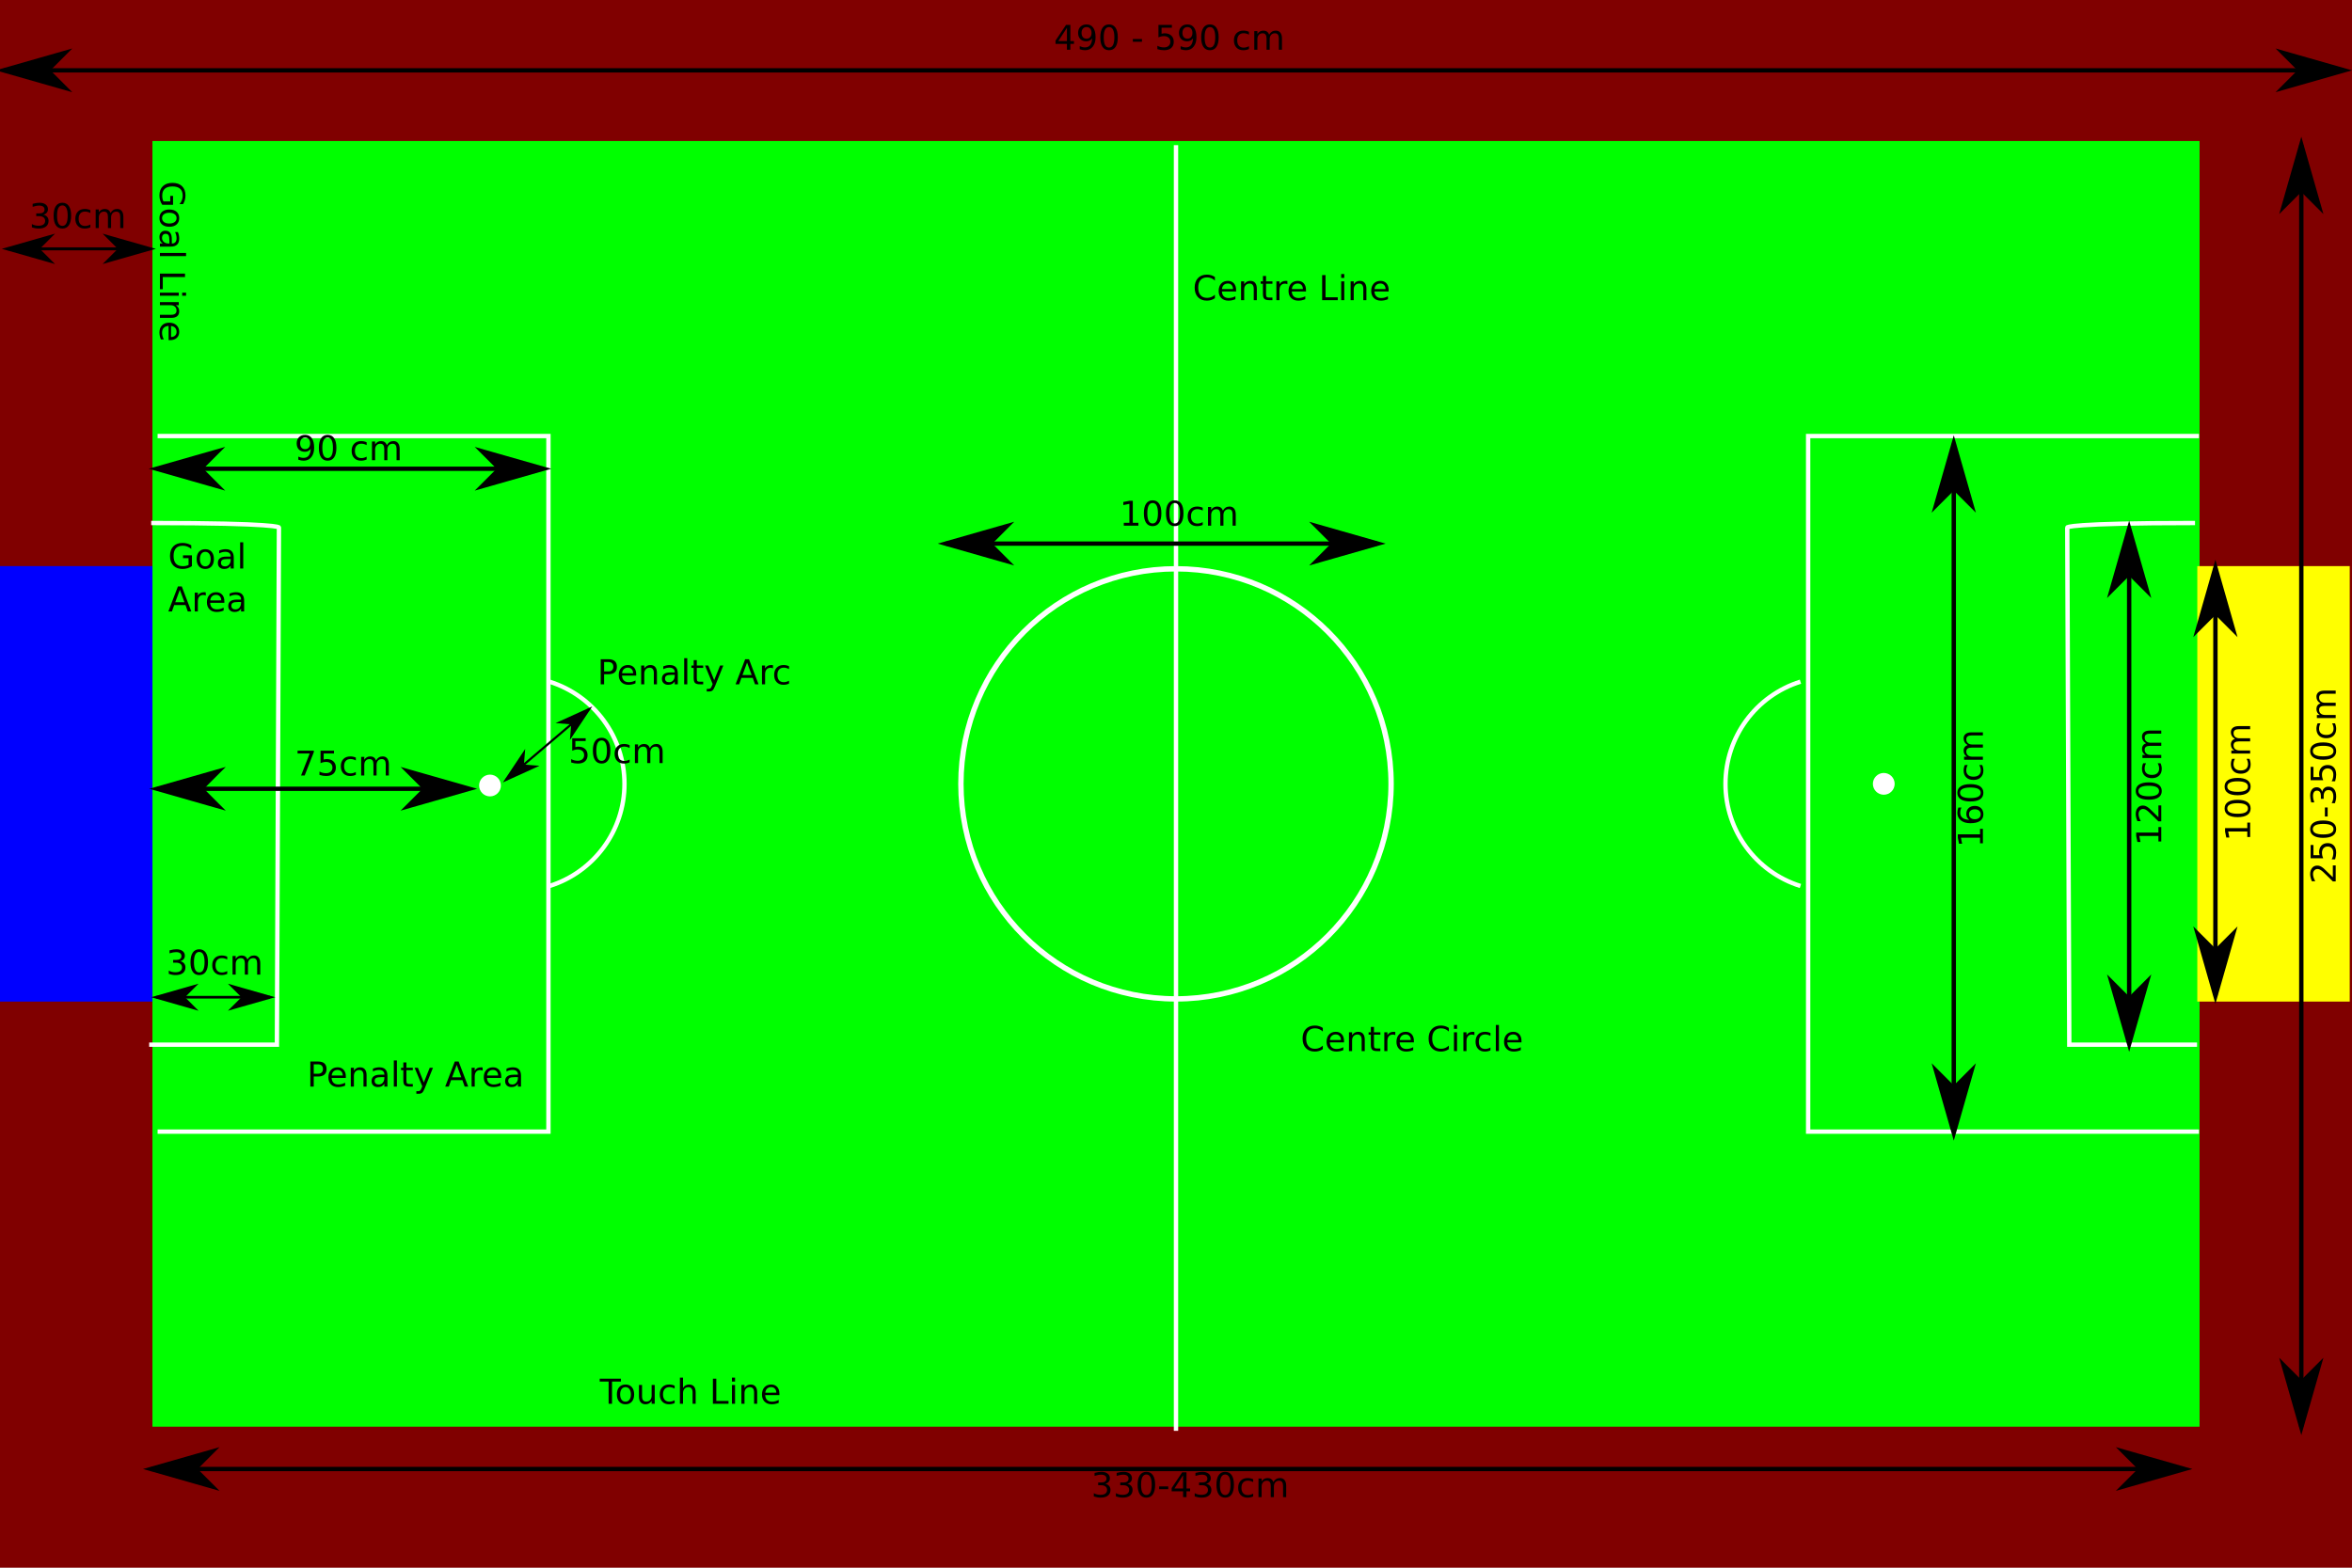
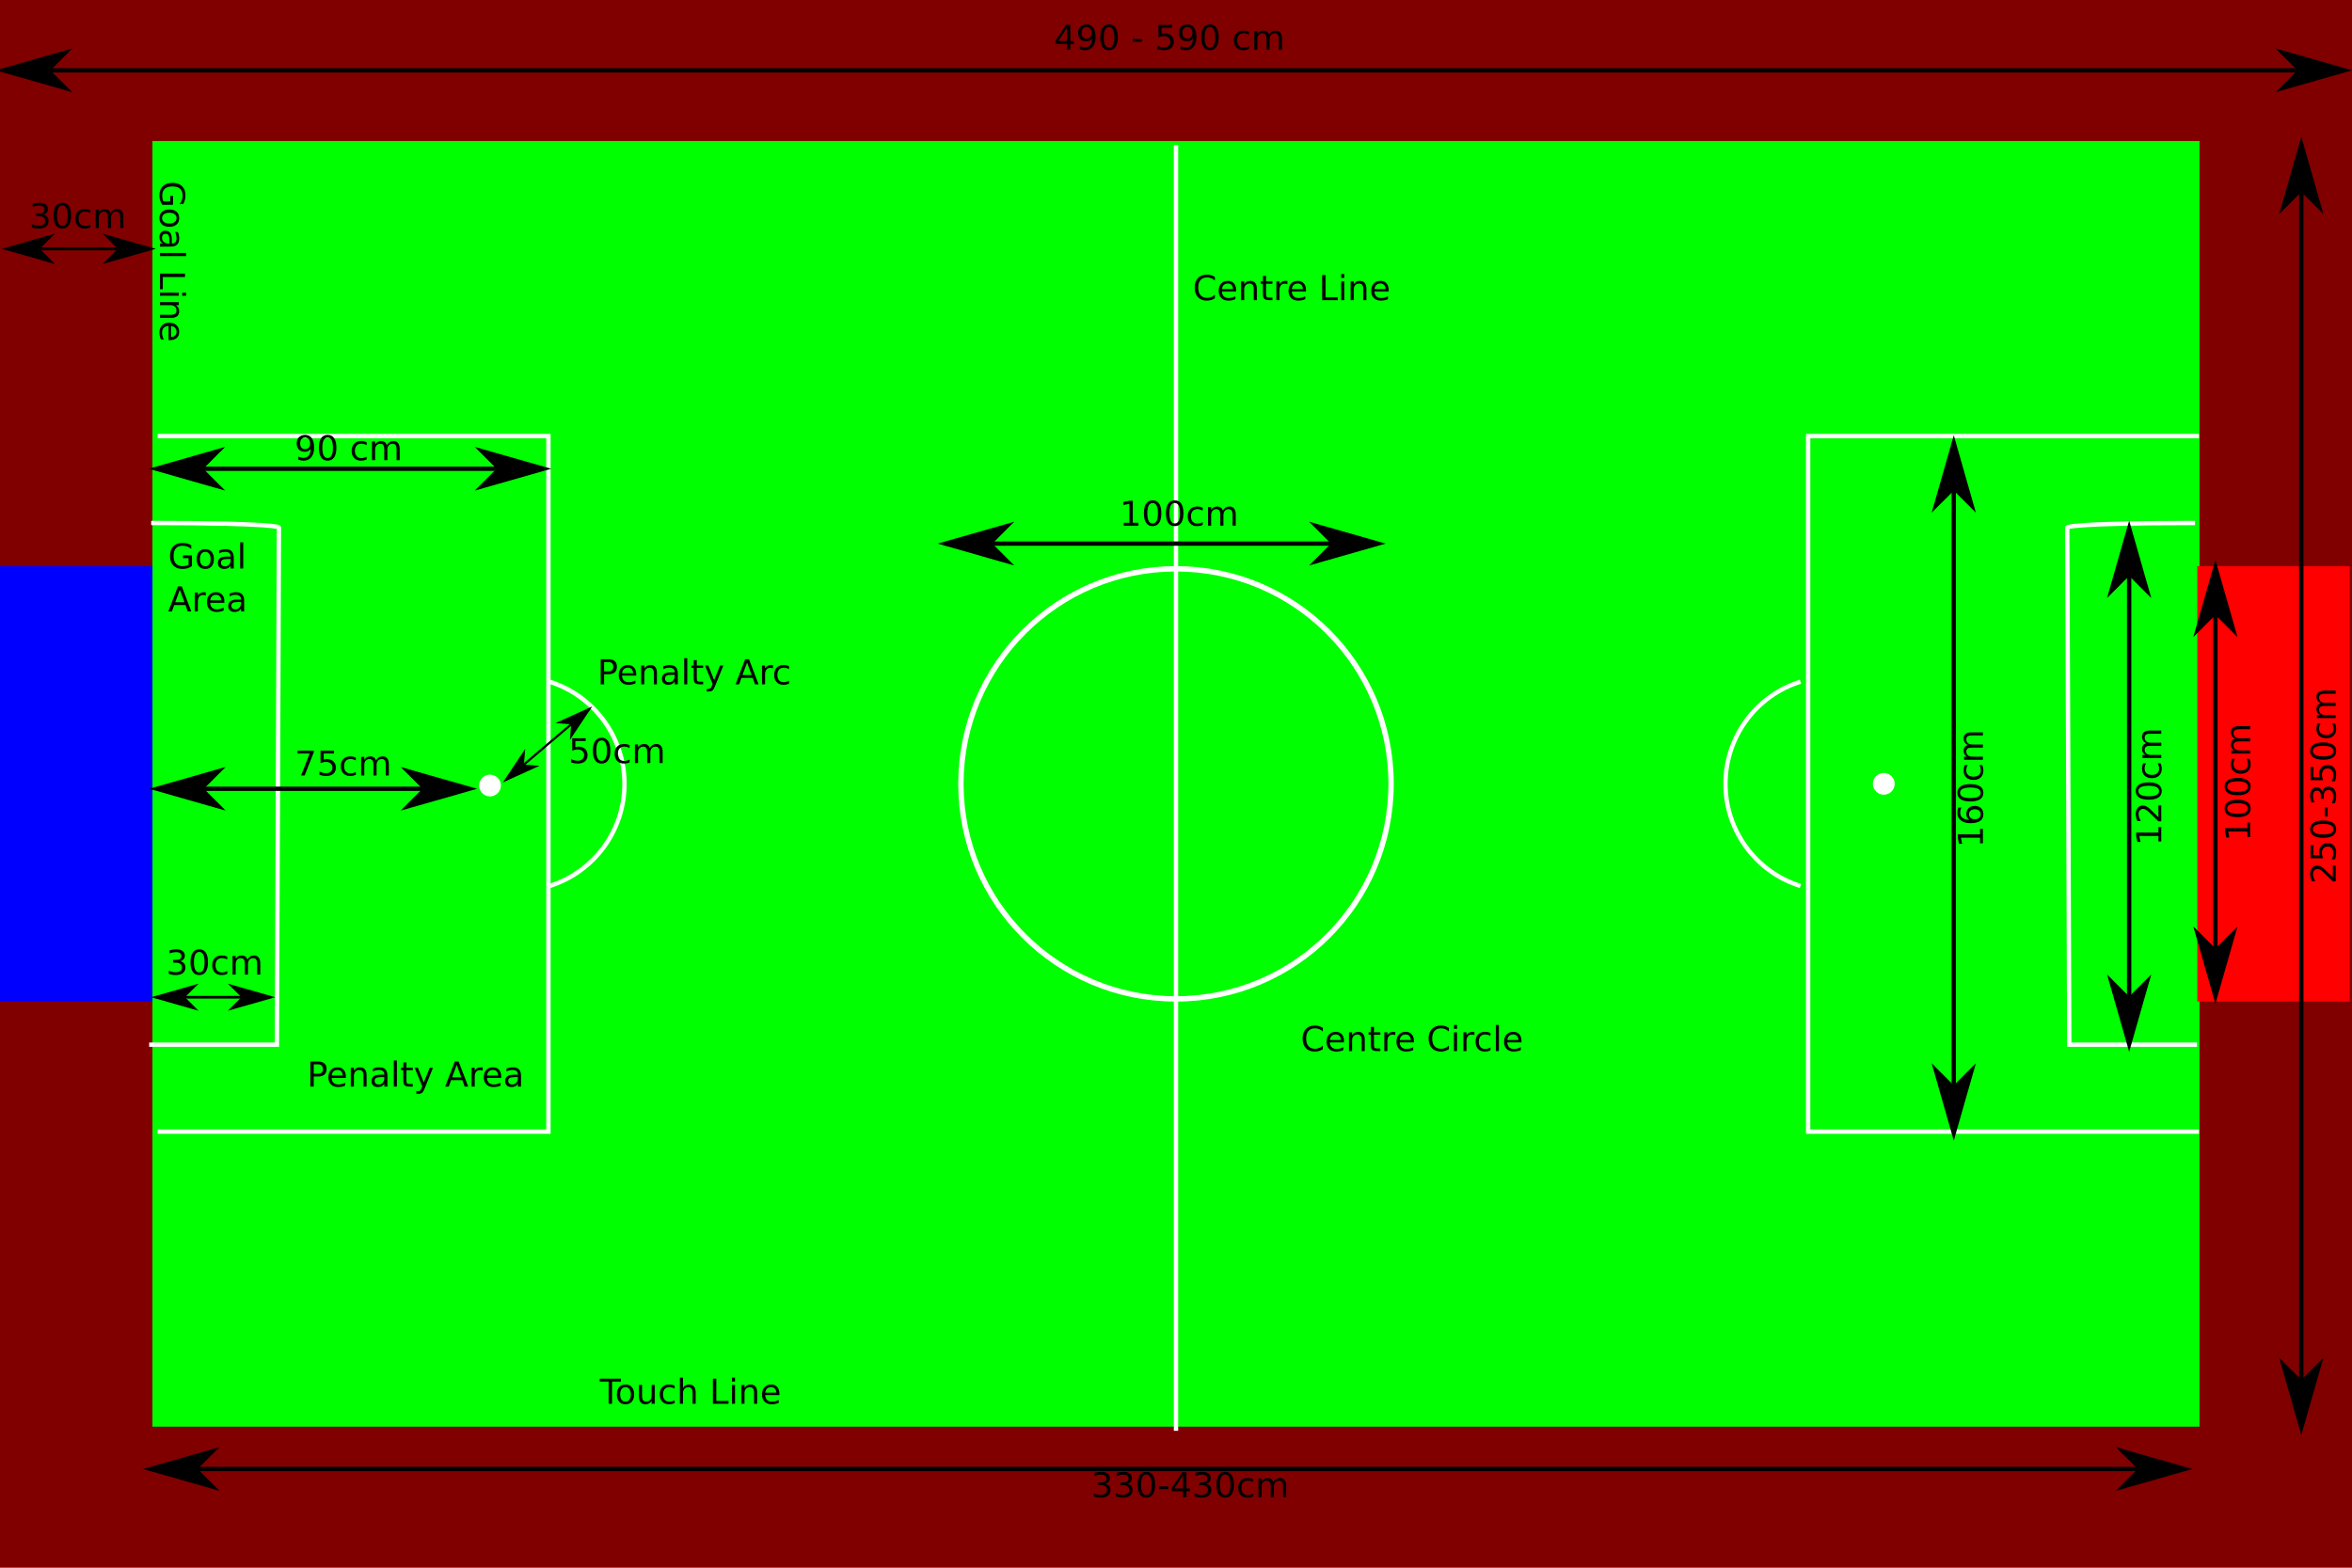
<svg xmlns="http://www.w3.org/2000/svg" width="1913.386" height="1275.591" id="svg2" version="1.0">
  <defs id="defs4">
    <marker orient="auto" refY="0.0" refX="0.0" id="Arrow1Lend" style="overflow:visible;">
      <path id="path2994" d="M 0.0,0.0 L 5.0,-5.0 L -12.5,0.0 L 5.0,5.0 L 0.0,0.0 z " style="fill-rule:evenodd;stroke:#000000;stroke-width:1.0pt;marker-start:none;" transform="scale(0.8) rotate(180) translate(12.5,0)" />
    </marker>
    <marker orient="auto" refY="0.0" refX="0.0" id="Arrow1Lstart" style="overflow:visible">
      <path id="path2997" d="M 0.0,0.0 L 5.0,-5.0 L -12.5,0.0 L 5.0,5.0 L 0.0,0.0 z " style="fill-rule:evenodd;stroke:#000000;stroke-width:1.0pt;marker-start:none" transform="scale(0.8) translate(12.5,0)" />
    </marker>
    <marker style="overflow:visible" id="DistanceOut" refX="0.0" refY="0.0" orient="auto">
      <g id="g2300">
        <path style="fill:none;stroke:#ffffff;stroke-width:1.15;stroke-linecap:square" d="M 0,0 L -2,0" id="path2316" />
        <path style="fill:#000000;fill-rule:evenodd;stroke:none" d="M 0,0 L -13,4 L -9,0 -13,-4 L 0,0 z " id="path2312" />
        <path style="fill:none;stroke:#000000;stroke-width:1;stroke-linecap:square" d="M 0,-4 L 0,40" id="path2314" />
      </g>
    </marker>
    <marker style="overflow:visible" id="DistanceIn" refX="0.0" refY="0.0" orient="auto">
      <g id="g2943">
        <path style="fill:none;stroke:#ffffff;stroke-width:1.15;stroke-linecap:square" d="M 0,0 L 2,0" id="path2306" />
        <path style="fill:#000000;fill-rule:evenodd;stroke:none" d="M 0,0 L 13,4 L 9,0 13,-4 L 0,0 z " id="path2302" />
        <path style="fill:none;stroke:#000000;stroke-width:1;stroke-linecap:square" d="M 0,-4 L 0,40" id="path2304" />
      </g>
    </marker>
  </defs>
  <g id="layer1" style="display:inline">
    <rect style="fill:maroon;fill-opacity:1;stroke:none;stroke-width:3.543;stroke-linejoin:round;stroke-miterlimit:4;stroke-dasharray:none;stroke-opacity:1" id="rect1879" width="1913.386" height="1275.591" x="0" y="0" />
  </g>
  <g id="layer2" style="display:inline">
    <rect style="fill:lime;fill-opacity:1;stroke:none;stroke-width:3.543;stroke-linejoin:round;stroke-miterlimit:4;stroke-dasharray:none;stroke-opacity:1" id="rect2767" width="1665.354" height="1046.119" x="124.016" y="114.736" />
    <text xml:space="preserve" style="font-size:28px;font-style:normal;font-variant:normal;font-weight:normal;font-stretch:normal;text-align:start;line-height:125%;writing-mode:lr-tb;text-anchor:start;fill:black;fill-opacity:1;stroke:none;stroke-width:1px;stroke-linecap:butt;stroke-linejoin:miter;stroke-opacity:1;font-family:Bitstream Vera Sans" x="249.719" y="884.139" id="text3107">
      <tspan id="tspan3109" x="249.719" y="884.139">Penalty Area</tspan>
    </text>
    <text xml:space="preserve" style="font-size:28px;font-style:normal;font-variant:normal;font-weight:normal;font-stretch:normal;text-align:start;line-height:125%;writing-mode:lr-tb;text-anchor:start;fill:black;fill-opacity:1;stroke:none;stroke-width:1px;stroke-linecap:butt;stroke-linejoin:miter;stroke-opacity:1;display:inline;font-family:Bitstream Vera Sans" x="1058.094" y="855.239" id="text3131">
      <tspan id="tspan3133" x="1058.094" y="855.239">Centre Circle</tspan>
    </text>
    <text xml:space="preserve" style="font-size:28px;font-style:normal;font-variant:normal;font-weight:normal;font-stretch:normal;text-align:start;line-height:125%;writing-mode:lr-tb;text-anchor:start;fill:black;fill-opacity:1;stroke:none;stroke-width:1px;stroke-linecap:butt;stroke-linejoin:miter;stroke-opacity:1;display:inline;font-family:Bitstream Vera Sans" x="970.305" y="244.234" id="text3135">
      <tspan id="tspan3137" x="970.305" y="244.234">Centre Line</tspan>
    </text>
    <text xml:space="preserve" style="font-size:28px;font-style:normal;font-variant:normal;font-weight:normal;font-stretch:normal;text-align:start;line-height:125%;writing-mode:lr-tb;text-anchor:start;fill:black;fill-opacity:1;stroke:none;stroke-width:1px;stroke-linecap:butt;stroke-linejoin:miter;stroke-opacity:1;display:inline;font-family:Bitstream Vera Sans" x="487.949" y="1142.234" id="text3143">
      <tspan id="tspan3145" x="487.949" y="1142.234">Touch Line</tspan>
    </text>
  </g>
  <g id="layer3" style="display:inline">
    <path style="fill:white;fill-opacity:1;fill-rule:evenodd;stroke:white;stroke-width:3.543;stroke-linecap:butt;stroke-linejoin:miter;stroke-miterlimit:4;stroke-dasharray:none;stroke-opacity:1" d="M 956.693,118.11 L 956.693,1164.229" id="path2770" />
    <path style="fill:none;fill-opacity:1;stroke:white;stroke-width:3.543;stroke-linejoin:round;stroke-miterlimit:4;stroke-dasharray:none;stroke-opacity:1;display:inline" id="path2772" d="M 998.875 715.411 A 141.732 141.732 0 1 1  715.411,715.411 A 141.732 141.732 0 1 1  998.875 715.411 z" transform="matrix(1.234568,0,0,1.234568,-101.5083,-245.4277)" />
    <rect style="fill:blue;fill-opacity:1;stroke:none;stroke-width:3.543;stroke-linejoin:round;stroke-miterlimit:4;stroke-dasharray:none;stroke-opacity:1;display:inline" id="rect2774" width="124.016" height="354.331" x="0" y="460.63" />
-     <rect style="fill:yellow;fill-opacity:1;stroke:none;stroke-width:3.543;stroke-linejoin:round;stroke-miterlimit:4;stroke-dasharray:none;stroke-opacity:1;display:inline" id="rect2778" width="124.016" height="354.331" x="1787.529" y="460.63" />
+     <rect style="fill:#ff0000;fill-opacity:1;stroke:none;stroke-width:3.543;stroke-linejoin:round;stroke-miterlimit:4;stroke-dasharray:none;stroke-opacity:1;display:inline" id="rect2778" width="124.016" height="354.331" x="1787.529" y="460.63" />
    <path style="fill:none;fill-rule:evenodd;stroke:white;stroke-width:3.543;stroke-linecap:butt;stroke-linejoin:miter;stroke-miterlimit:4;stroke-dasharray:none;stroke-opacity:1" d="M 128.208,354.805 L 446.157,354.805 L 446.157,920.785 L 128.208,920.785" id="path2798" />
    <path style="fill:none;fill-rule:evenodd;stroke:white;stroke-width:3.543;stroke-linecap:butt;stroke-linejoin:miter;stroke-miterlimit:4;stroke-dasharray:none;stroke-opacity:1;display:inline" d="M 1788.896,354.805 L 1470.947,354.805 L 1470.947,920.785 L 1788.896,920.785" id="path2804" />
    <path style="fill:none;fill-rule:evenodd;stroke:white;stroke-width:3.543;stroke-linecap:butt;stroke-linejoin:miter;stroke-miterlimit:4;stroke-dasharray:none;stroke-opacity:1" d="M 122.995,425.558 C 226.923,425.558 226.923,429.155 226.923,429.155 L 225.273,850.033 L 121.346,850.033" id="path2806" />
    <path style="fill:none;fill-rule:evenodd;stroke:white;stroke-width:3.543;stroke-linecap:butt;stroke-linejoin:miter;stroke-miterlimit:4;stroke-dasharray:none;stroke-opacity:1;display:inline" d="M 1785.672,425.558 C 1681.745,425.558 1681.745,429.155 1681.745,429.155 L 1683.394,850.033 L 1787.322,850.033" id="path2808" />
    <path style="fill:white;fill-opacity:1;stroke:white;stroke-width:3.543;stroke-linejoin:round;stroke-miterlimit:4;stroke-dasharray:none;stroke-opacity:1" id="path2812" d="M 242.97 258.155 A 8.436 8.436 0 1 1  226.097,258.155 A 8.436 8.436 0 1 1  242.97 258.155 z" transform="matrix(0.867769,0,0,0.867769,195.1015,415.1262)" />
    <path style="fill:white;fill-opacity:1;stroke:white;stroke-width:3.543;stroke-linejoin:round;stroke-miterlimit:4;stroke-dasharray:none;stroke-opacity:1;display:inline" id="path2814" d="M 242.97 258.155 A 8.436 8.436 0 1 1  226.097,258.155 A 8.436 8.436 0 1 1  242.97 258.155 z" transform="matrix(0.867769,0,0,0.867769,1328.96,413.7762)" />
    <path style="fill:none;fill-opacity:1;stroke:white;stroke-width:4.323;stroke-linejoin:round;stroke-miterlimit:4;stroke-dasharray:none;stroke-opacity:1" id="path2816" d="M 701.73,322.102 A 106.299,106.299 0 0 1 701.748,524.911" transform="matrix(0.819672,0,0,0.819672,-128.1662,290.6586)" />
    <path style="fill:none;fill-opacity:1;stroke:white;stroke-width:4.323;stroke-linejoin:round;stroke-miterlimit:4;stroke-dasharray:none;stroke-opacity:1;display:inline" id="path2820" d="M 701.73,322.102 A 106.299,106.299 0 0 1 701.748,524.911" transform="matrix(-0.819672,0,0,0.819672,2039.895,290.6586)" />
  </g>
  <g id="layer4">
    <text xml:space="preserve" style="font-size:28px;font-style:normal;font-variant:normal;font-weight:normal;font-stretch:normal;text-align:start;line-height:125%;writing-mode:lr-tb;text-anchor:start;fill:black;fill-opacity:1;stroke:none;stroke-width:1px;stroke-linecap:butt;stroke-linejoin:miter;stroke-opacity:1;font-family:Bitstream Vera Sans" x="237.481" y="377.762" id="text3038" transform="scale(1.008836,0.991241)">
      <tspan id="tspan3040" x="237.481" y="377.762">90 cm</tspan>
    </text>
    <path style="fill:none;fill-rule:evenodd;stroke:black;stroke-width:2.437;stroke-linecap:butt;stroke-linejoin:miter;marker-start:url(#Arrow1Lstart);marker-end:url(#Arrow1Lend);stroke-miterlimit:4;stroke-dasharray:none;stroke-opacity:1" d="M 6.196,202.475 L 122.038,202.475" id="path3055" />
    <path style="fill:none;fill-rule:evenodd;stroke:black;stroke-width:3.502;stroke-linecap:butt;stroke-linejoin:miter;marker-start:url(#Arrow1Lstart);marker-end:url(#Arrow1Lend);stroke-miterlimit:4;stroke-dasharray:none;stroke-opacity:1" d="M 128.213,641.816 L 381.348,641.816" id="path3057" />
    <path style="fill:none;fill-rule:evenodd;stroke:black;stroke-width:2.167;stroke-linecap:butt;stroke-linejoin:miter;marker-start:url(#Arrow1Lstart);marker-end:url(#Arrow1Lend);stroke-miterlimit:4;stroke-dasharray:none;stroke-opacity:1" d="M 127.219,811.417 L 219.71,811.417" id="path3059" />
    <path style="fill:none;fill-rule:evenodd;stroke:black;stroke-width:3.502;stroke-linecap:butt;stroke-linejoin:miter;marker-start:url(#Arrow1Lstart);marker-end:url(#Arrow1Lend);stroke-miterlimit:4;stroke-dasharray:none;stroke-opacity:1" d="M 123.151,1195.294 L 1776.736,1195.294" id="path3061" />
    <path style="fill:none;fill-rule:evenodd;stroke:black;stroke-width:3.502;stroke-linecap:butt;stroke-linejoin:miter;marker-start:url(#Arrow1Lstart);marker-end:url(#Arrow1Lend);stroke-miterlimit:4;stroke-dasharray:none;stroke-opacity:1" d="M 3.354,57.233 L 1906.657,57.233" id="path3063" />
    <path style="fill:none;fill-rule:evenodd;stroke:black;stroke-width:3.502;stroke-linecap:butt;stroke-linejoin:miter;marker-start:url(#Arrow1Lstart);marker-end:url(#Arrow1Lend);stroke-miterlimit:4;stroke-dasharray:none;stroke-opacity:1" d="M 127.763,381.417 L 441.641,381.417" id="path3065" />
    <text xml:space="preserve" style="font-size:28px;font-style:normal;font-variant:normal;font-weight:normal;font-stretch:normal;text-align:start;line-height:125%;writing-mode:lr-tb;text-anchor:start;fill:black;fill-opacity:1;stroke:none;stroke-width:1px;stroke-linecap:butt;stroke-linejoin:miter;stroke-opacity:1;font-family:Bitstream Vera Sans" x="23.574" y="187.221" id="text3067" transform="scale(1.008836,0.991241)">
      <tspan id="tspan3069" x="23.574" y="187.221">30cm</tspan>
    </text>
    <text xml:space="preserve" style="font-size:28px;font-style:normal;font-variant:normal;font-weight:normal;font-stretch:normal;text-align:start;line-height:125%;writing-mode:lr-tb;text-anchor:start;fill:black;fill-opacity:1;stroke:none;stroke-width:1px;stroke-linecap:butt;stroke-linejoin:miter;stroke-opacity:1;font-family:Bitstream Vera Sans" x="849.794" y="40.832" id="text3071" transform="scale(1.008836,0.991241)">
      <tspan id="tspan3073" x="849.794" y="40.832">490 - 590 cm</tspan>
    </text>
    <text xml:space="preserve" style="font-size:28px;font-style:normal;font-variant:normal;font-weight:normal;font-stretch:normal;text-align:start;line-height:125%;writing-mode:lr-tb;text-anchor:start;fill:black;fill-opacity:1;stroke:none;stroke-width:1px;stroke-linecap:butt;stroke-linejoin:miter;stroke-opacity:1;font-family:Bitstream Vera Sans" x="879.9" y="1228.966" id="text3075" transform="scale(1.008836,0.991241)">
      <tspan x="879.9" y="1228.966" id="tspan3079">330-430cm</tspan>
    </text>
    <text xml:space="preserve" style="font-size:28px;font-style:normal;font-variant:normal;font-weight:normal;font-stretch:normal;text-align:start;line-height:125%;writing-mode:lr-tb;text-anchor:start;fill:black;fill-opacity:1;stroke:none;stroke-width:1px;stroke-linecap:butt;stroke-linejoin:miter;stroke-opacity:1;font-family:Bitstream Vera Sans" x="133.96" y="800.012" id="text3083" transform="scale(1.008836,0.991241)">
      <tspan id="tspan3085" x="133.96" y="800.012">30cm</tspan>
    </text>
    <text xml:space="preserve" style="font-size:28px;font-style:normal;font-variant:normal;font-weight:normal;font-stretch:normal;text-align:start;line-height:125%;writing-mode:lr-tb;text-anchor:start;fill:black;fill-opacity:1;stroke:none;stroke-width:1px;stroke-linecap:butt;stroke-linejoin:miter;stroke-opacity:1;font-family:Bitstream Vera Sans" x="237.656" y="636.601" id="text3087" transform="scale(1.008836,0.991241)">
      <tspan id="tspan3089" x="237.656" y="636.601">75cm</tspan>
    </text>
    <path style="fill:none;fill-rule:evenodd;stroke:black;stroke-width:1.772;stroke-linecap:butt;stroke-linejoin:miter;stroke-opacity:1;stroke-miterlimit:4;stroke-dasharray:none;marker-start:url(#Arrow1Lstart);marker-end:url(#Arrow1Lend);display:inline" d="M 411.699,634.421 L 479.19,577.053" id="path3091" />
    <text xml:space="preserve" style="font-size:28px;font-style:normal;font-variant:normal;font-weight:normal;font-stretch:normal;text-align:start;line-height:125%;writing-mode:lr-tb;text-anchor:start;fill:black;fill-opacity:1;stroke:none;stroke-width:1px;stroke-linecap:butt;stroke-linejoin:miter;stroke-opacity:1;font-family:Bitstream Vera Sans" x="458.427" y="626.388" id="text3095" transform="scale(1.008836,0.991241)">
      <tspan x="458.427" y="626.388" id="tspan3099">50cm</tspan>
    </text>
    <text xml:space="preserve" style="font-size:28px;font-style:normal;font-variant:normal;font-weight:normal;font-stretch:normal;text-align:start;line-height:125%;writing-mode:lr-tb;text-anchor:start;fill:black;fill-opacity:1;stroke:none;stroke-width:1px;stroke-linecap:butt;stroke-linejoin:miter;stroke-opacity:1;display:inline;font-family:Bitstream Vera Sans" x="136.729" y="462.558" id="text3103">
      <tspan id="tspan3105" x="136.729" y="462.558">Goal</tspan>
      <tspan x="136.729" y="497.558" id="tspan3123">Area</tspan>
    </text>
    <text xml:space="preserve" style="font-size:28px;font-style:normal;font-variant:normal;font-weight:normal;font-stretch:normal;text-align:start;line-height:125%;writing-mode:lr-tb;text-anchor:start;fill:black;fill-opacity:1;stroke:none;stroke-width:1px;stroke-linecap:butt;stroke-linejoin:miter;stroke-opacity:1;font-family:Bitstream Vera Sans;display:inline" x="485.939" y="556.805" id="text3111">
      <tspan id="tspan3113" x="485.939" y="556.805">Penalty Arc</tspan>
    </text>
    <path style="fill:none;fill-rule:evenodd;stroke:black;stroke-width:3.502;stroke-linecap:butt;stroke-linejoin:miter;marker-start:url(#Arrow1Lstart);marker-end:url(#Arrow1Lend);stroke-miterlimit:4;stroke-dasharray:none;stroke-opacity:1" d="M 769.639,442.324 L 1120.468,442.324" id="path3125" />
    <text xml:space="preserve" style="font-size:28px;font-style:normal;font-variant:normal;font-weight:normal;font-stretch:normal;text-align:start;line-height:125%;writing-mode:lr-tb;text-anchor:start;fill:black;fill-opacity:1;stroke:none;stroke-width:1px;stroke-linecap:butt;stroke-linejoin:miter;stroke-opacity:1;font-family:Bitstream Vera Sans" x="902.749" y="431.489" id="text3127" transform="scale(1.008836,0.991241)">
      <tspan id="tspan3129" x="902.749" y="431.489">100cm</tspan>
    </text>
    <text xml:space="preserve" style="font-size:28px;font-style:normal;font-variant:normal;font-weight:normal;font-stretch:normal;text-align:start;line-height:125%;writing-mode:lr-tb;text-anchor:start;fill:black;fill-opacity:1;stroke:none;stroke-width:1px;stroke-linecap:butt;stroke-linejoin:miter;stroke-opacity:1;display:inline;font-family:Bitstream Vera Sans" x="147.222" y="-130.101" id="text3139" transform="matrix(0,1,-1,0,0,0)">
      <tspan id="tspan3141" x="147.222" y="-130.101">Goal Line</tspan>
    </text>
    <path style="fill:none;fill-rule:evenodd;stroke:black;stroke-width:3.543;stroke-linecap:butt;stroke-linejoin:miter;marker-start:url(#Arrow1Lstart);marker-end:url(#Arrow1Lend);stroke-miterlimit:4;stroke-dasharray:none;stroke-opacity:1" d="M 1732.103,430.506 L 1732.103,848.954" id="path3155" />
    <path style="fill:none;fill-rule:evenodd;stroke:black;stroke-width:3.543;stroke-linecap:butt;stroke-linejoin:miter;marker-start:url(#Arrow1Lstart);marker-end:url(#Arrow1Lend);stroke-miterlimit:4;stroke-dasharray:none;stroke-opacity:1" d="M 1589.426,361.08 L 1589.426,921.26" id="path3157" />
    <path style="fill:none;fill-rule:evenodd;stroke:black;stroke-width:3.543;stroke-linecap:butt;stroke-linejoin:miter;marker-start:url(#Arrow1Lstart);marker-end:url(#Arrow1Lend);stroke-miterlimit:4;stroke-dasharray:none;stroke-opacity:1" d="M 1949.764,1.687 L 1949.764,1273.904" id="path3161" />
    <g id="g3192" transform="translate(-20,0)">
      <path id="path3153" d="M 1822.272,462.317 L 1822.272,809.899" style="fill:none;fill-rule:evenodd;stroke:black;stroke-width:3.543;stroke-linecap:butt;stroke-linejoin:miter;marker-start:url(#Arrow1Lstart);marker-end:url(#Arrow1Lend);stroke-miterlimit:4;stroke-dasharray:none;stroke-opacity:1" />
      <text transform="matrix(0,-1,1,0,0,0)" id="text3163" y="1850.533" x="-684.547" style="font-size:28px;font-style:normal;font-variant:normal;font-weight:normal;font-stretch:normal;text-align:start;line-height:125%;writing-mode:lr-tb;text-anchor:start;fill:black;fill-opacity:1;stroke:none;stroke-width:1px;stroke-linecap:butt;stroke-linejoin:miter;stroke-opacity:1;font-family:Bitstream Vera Sans" xml:space="preserve">
        <tspan y="1850.533" x="-684.547" id="tspan3165">100cm</tspan>
      </text>
    </g>
    <text xml:space="preserve" style="font-size:28px;font-style:normal;font-variant:normal;font-weight:normal;font-stretch:normal;text-align:start;line-height:125%;writing-mode:lr-tb;text-anchor:start;fill:black;fill-opacity:1;stroke:none;stroke-width:1px;stroke-linecap:butt;stroke-linejoin:miter;stroke-opacity:1;font-family:Bitstream Vera Sans" x="-688.169" y="1758.224" id="text3167" transform="matrix(0,-1,1,0,0,0)">
      <tspan id="tspan3169" x="-688.169" y="1758.224">120cm</tspan>
    </text>
    <text xml:space="preserve" style="font-size:28px;font-style:normal;font-variant:normal;font-weight:normal;font-stretch:normal;text-align:start;line-height:125%;writing-mode:lr-tb;text-anchor:start;fill:black;fill-opacity:1;stroke:none;stroke-width:1px;stroke-linecap:butt;stroke-linejoin:miter;stroke-opacity:1;font-family:Bitstream Vera Sans" x="-689.609" y="1613.117" id="text3171" transform="matrix(0,-1,1,0,0,0)">
      <tspan x="-689.609" y="1613.117" id="tspan3175">160cm</tspan>
    </text>
    <g id="g3187" transform="translate(589.8088,0)">
      <path id="path3159" d="M 1282.34,118.11 L 1282.34,1160.855" style="fill:none;fill-rule:evenodd;stroke:black;stroke-width:3.543;stroke-linecap:butt;stroke-linejoin:miter;marker-start:url(#Arrow1Lstart);marker-end:url(#Arrow1Lend);stroke-miterlimit:4;stroke-dasharray:none;stroke-opacity:1" />
      <text transform="matrix(0,-1,1,0,0,0)" id="text3179" y="1310.322" x="-719.21" style="font-size:28px;font-style:normal;font-variant:normal;font-weight:normal;font-stretch:normal;text-align:start;line-height:125%;writing-mode:lr-tb;text-anchor:start;fill:black;fill-opacity:1;stroke:none;stroke-width:1px;stroke-linecap:butt;stroke-linejoin:miter;stroke-opacity:1;font-family:Bitstream Vera Sans" xml:space="preserve">
        <tspan id="tspan3181" y="1310.322" x="-719.21">250-350cm</tspan>
      </text>
    </g>
    <text xml:space="preserve" style="font-size:28px;font-style:normal;font-variant:normal;font-weight:normal;font-stretch:normal;text-align:start;line-height:125%;writing-mode:lr-tb;text-anchor:start;fill:black;fill-opacity:1;stroke:none;stroke-width:1px;stroke-linecap:butt;stroke-linejoin:miter;stroke-opacity:1;font-family:Bitstream Vera Sans" x="-717.564" y="1980.987" id="text3183" transform="matrix(0,-1,1,0,0,0)">
      <tspan x="-717.564" y="1980.987" id="tspan3185">310-410cm</tspan>
    </text>
  </g>
</svg>
